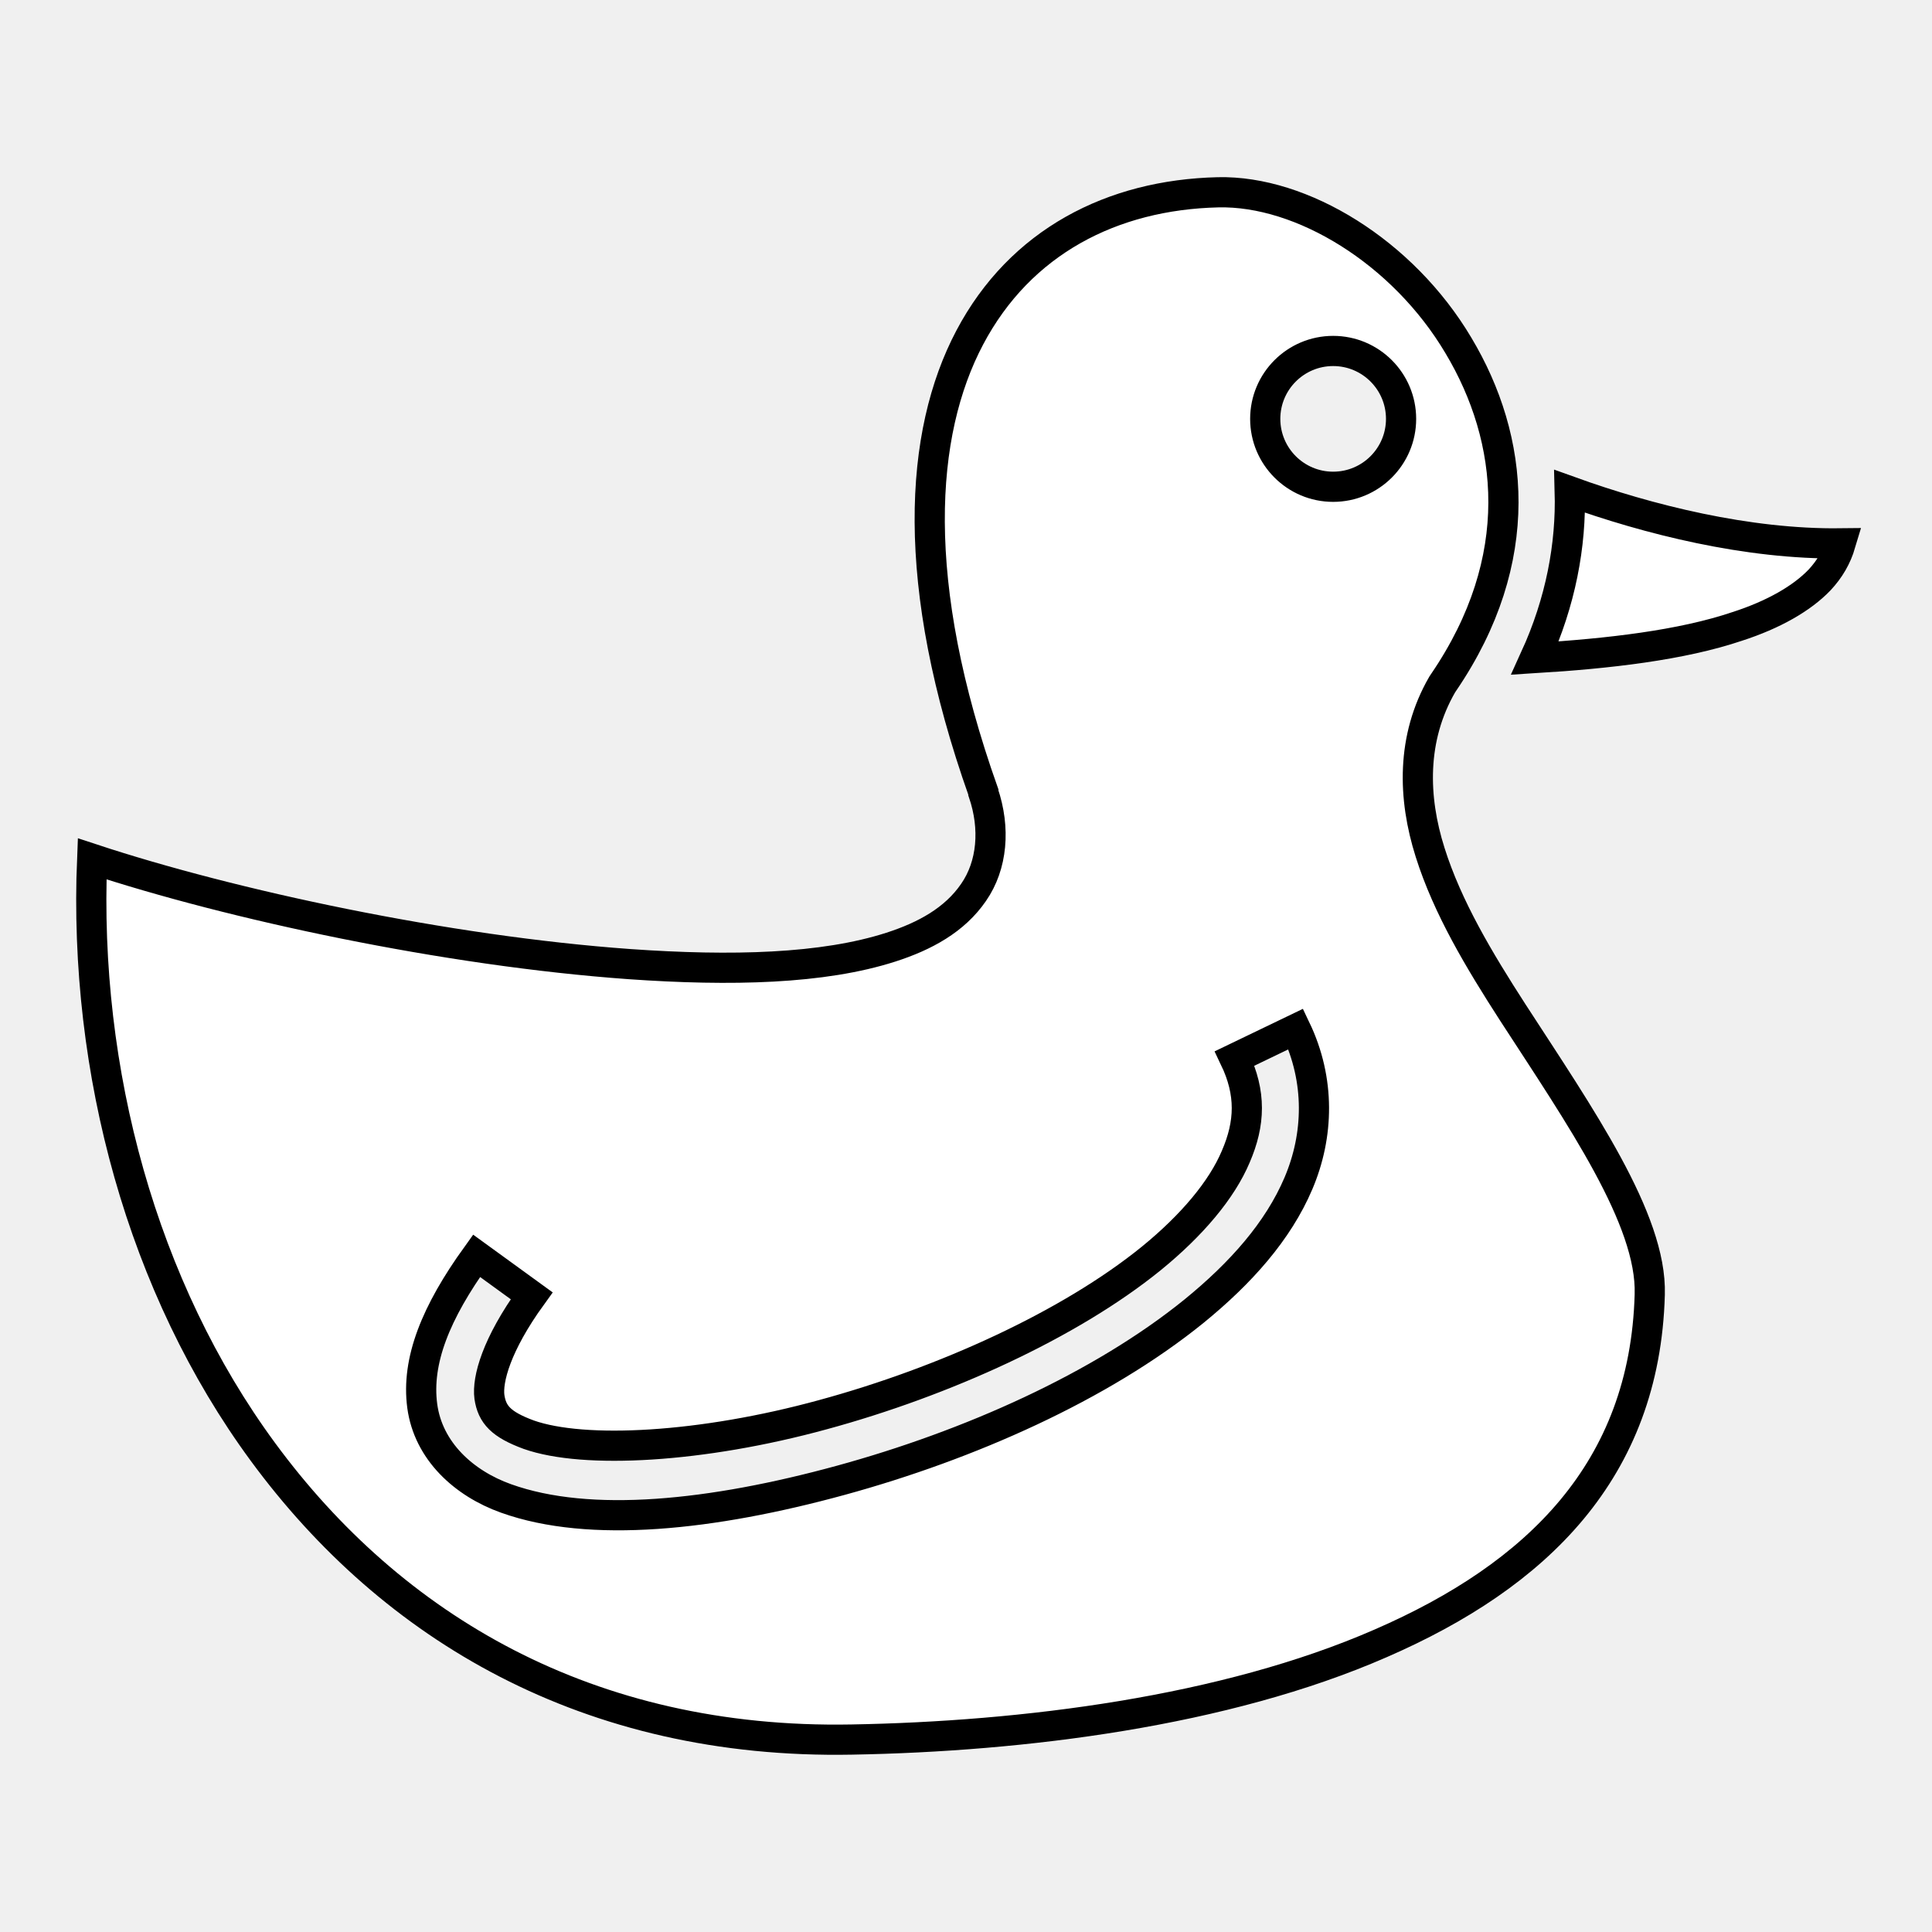
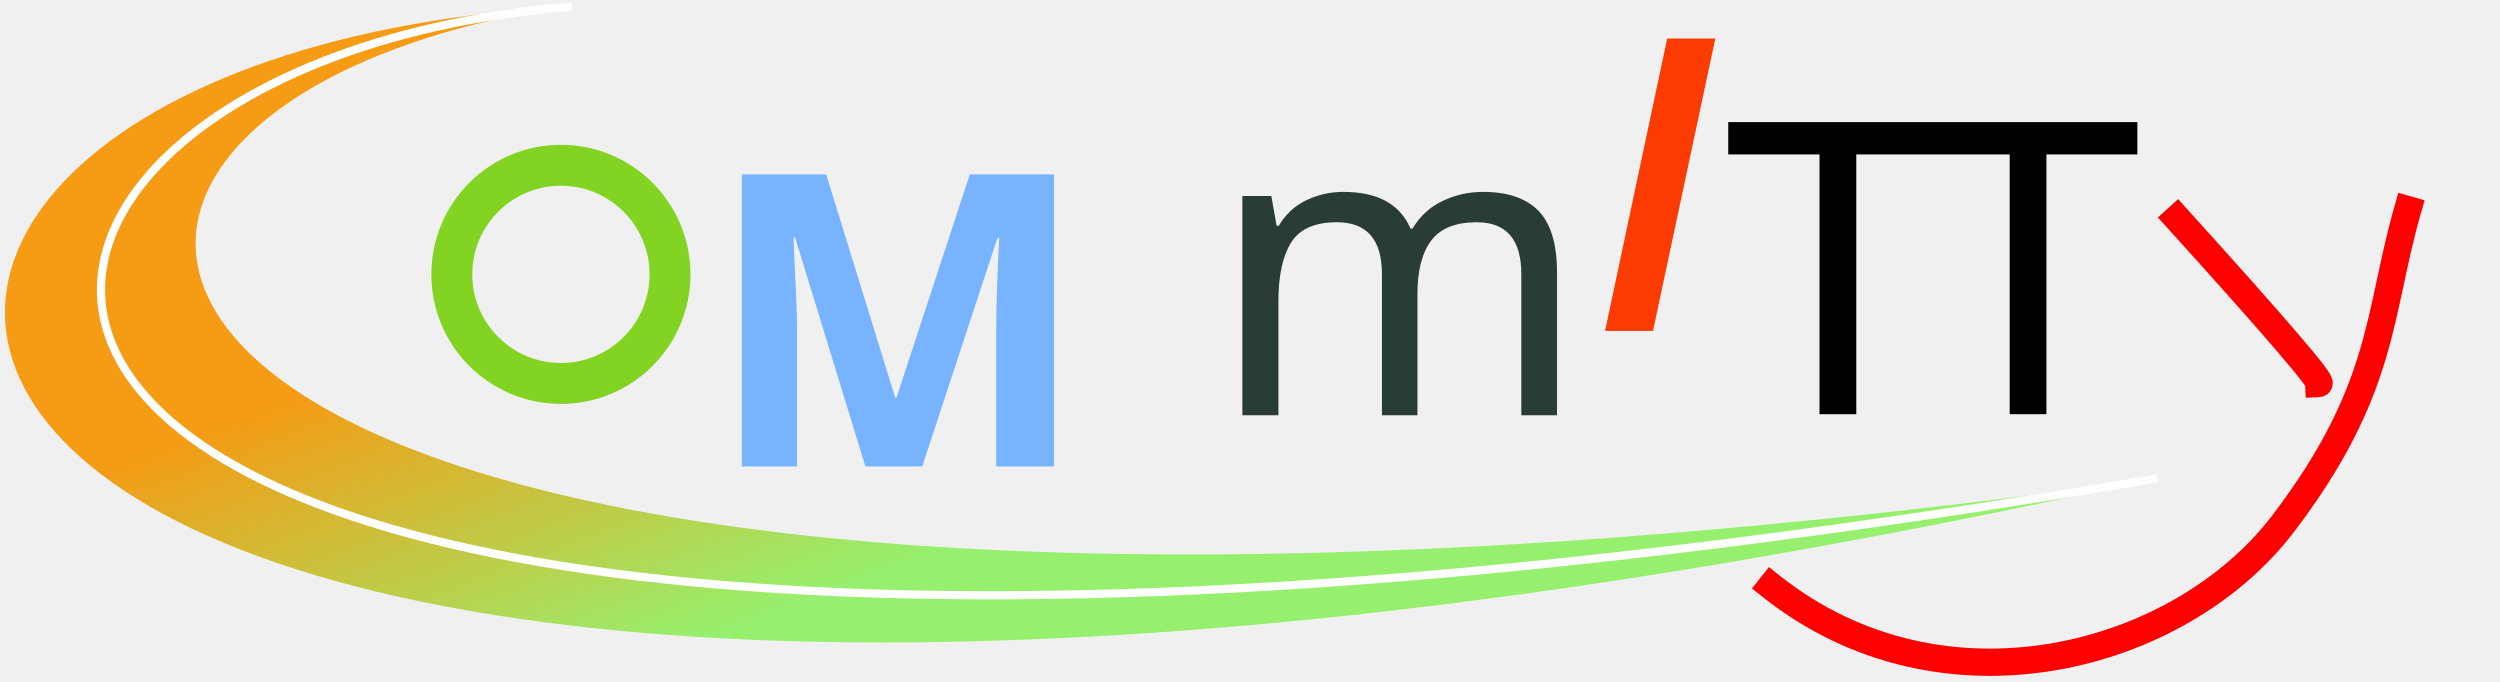
- <svg xmlns="http://www.w3.org/2000/svg" style="height: 512px; width: 512px;" viewBox="0 0 512 512">
-   <g class="" style="" transform="translate(0,0)">
-     <path d="M322.8 50.96c-28.1.66-52.4 13.13-65.8 38.48-13.4 25.36-16.1 64.96 3.6 120.46v.2c3.2 9.4 2.4 19.2-2.6 26.4-5 7.3-12.9 11.6-21.9 14.5-18 5.8-42.3 6.4-69.3 4.5-48.7-3.5-105.4-15.7-142.38-27.9-2.34 56.3 13.28 113.7 45.28 157.2 34.2 46.5 86.2 77.5 156 76.2 45.3-.8 98.8-7.4 140.2-25.5 41.4-18 70-45.8 71.3-92.4v-.1c.6-19.8-18.4-47.1-36.3-74.7-8.9-13.8-17.3-27.8-21.9-42.4-4.6-14.5-5-30.3 3.2-44.5l.2-.3.2-.3c22.2-32.6 18.7-64.5 3.9-89.24-14.7-24.79-41.5-41.12-63.7-40.6zm30.5 42.05a18 18 0 0 1 18 17.99 18 18 0 0 1-18 18 18 18 0 0 1-18-18 18 18 0 0 1 18-17.99zM416 130.2c.4 14.3-2.4 29.3-9.2 44.2 19.5-1.2 38.8-3.4 53.6-8.4 9.6-3.1 17.1-7.4 21.8-12.3 2.7-2.9 4.5-6 5.6-9.7-24.7.3-51-6.3-71.8-13.8zm-72.6 142.5c6.5 13.6 6.1 28.2.7 40.9-5.4 12.7-15.3 23.8-27.7 33.9-24.7 20-59.6 35.5-93.6 44.8-34 9.3-66.4 12.8-88.7 4.8-11.2-4-20.6-12.6-22.2-24.5-1.6-12 3.6-24.8 14.4-39.8l14.6 10.6c-9.4 13-11.8 22.2-11.2 26.8.7 4.7 3.1 7.3 10.4 10 14.7 5.2 45.9 3.5 78-5.3 32-8.7 65.3-23.8 87-41.4 10.8-8.8 18.7-18.2 22.4-27 3.8-8.8 4.1-16.8-.3-26z" fill="#ffffff" fill-opacity="1" stroke="#000000" stroke-opacity="1" stroke-width="8" />
+ <svg xmlns="http://www.w3.org/2000/svg" width="220" height="60">
+   <defs>
+     <linearGradient gradientUnits="objectBoundingBox" id="gradient0" spreadMethod="pad" x1="0" x2="1.14" y1="0" y2="0.9">
+       <stop offset="0.33" stop-color="#f59b14" />
+       <stop offset="0.6" stop-color="#96f06e" />
+     </linearGradient>
+   </defs>
+   <g class="layer">
+     <path d="m189.49,42.15c-186.97,25.97 -200.68,-31.93 -140.19,-41.54c-84.63,5.28 -72.17,88.7 140.19,41.54z" fill="url(#gradient0)" id="shape0" stroke-linecap="square" stroke-linejoin="bevel" stroke-width="0.48" />
+     <path d="m49.99,0.61c-66.4,5.54 -73.11,78.06 139.5,41.54" fill="none" id="shape1" stroke="#ffffff" stroke-linecap="square" stroke-linejoin="bevel" stroke-width="0.72" />
+     <circle cx="9.6" cy="9.6" fill="none" id="shape01" r="9.6" stroke="#82d322" stroke-linecap="square" stroke-linejoin="bevel" stroke-width="3.6" transform="matrix(1 0 0 1 39.76037 14.54386)" />
+     <text fill="#77b3fe" font-family="Magneto" font-size="36" font-weight="700" id="shape11" letter-spacing="0" stroke="#000000" stroke-linecap="square" stroke-linejoin="bevel" stroke-opacity="0" stroke-width="0" transform="matrix(1 0 0 1 62.04506 41.05011)" word-spacing="0">
+       <tspan id="svg_1" x="0">M</tspan>
+     </text>
+     <text fill="#2a3c37" font-family="Berlin Sans FB" font-size="36" id="shape2" letter-spacing="0" stroke="#000000" stroke-linecap="square" stroke-linejoin="bevel" stroke-opacity="0" stroke-width="0" transform="matrix(1 0 0 1 106.2666 36.5423)" word-spacing="0">
+       <tspan id="svg_2" x="0">m</tspan>
+     </text>
+     <text fill="#fb3b02" font-family="Vivaldi" font-size="48" font-style="italic" id="shape3" letter-spacing="0" stroke="#000000" stroke-linecap="square" stroke-linejoin="bevel" stroke-opacity="0" stroke-width="0" transform="matrix(1 0 0 1 139.9007 29.12418)" word-spacing="0">
+       <tspan id="svg_3" x="0">i</tspan>
+     </text>
+     <text fill="#000000" font-family="Corbel" font-size="36" id="shape4" letter-spacing="-4" stroke="#000000" stroke-linecap="square" stroke-linejoin="bevel" stroke-opacity="0" stroke-width="0" transform="matrix(1 0 0 1 151.7276 36.44855)" word-spacing="0">
+       <tspan id="svg_4" x="0">TT</tspan>
+     </text>
+     <path d="m191.59,19.22c8.75,9.66 12.9,14.51 12.46,14.53" fill="none" id="shape011" stroke="#ff0000" stroke-linecap="square" stroke-linejoin="bevel" stroke-width="2.4" />
+     <path d="m211.88,18.45c-2.65,9.25 -1.98,15.86 -11.01,27.69c-9.04,11.82 -29.86,17.48 -45.01,5.45" fill="none" id="shape111" stroke="#ff0000" stroke-linecap="square" stroke-linejoin="bevel" stroke-width="2.4" />
  </g>
</svg>
